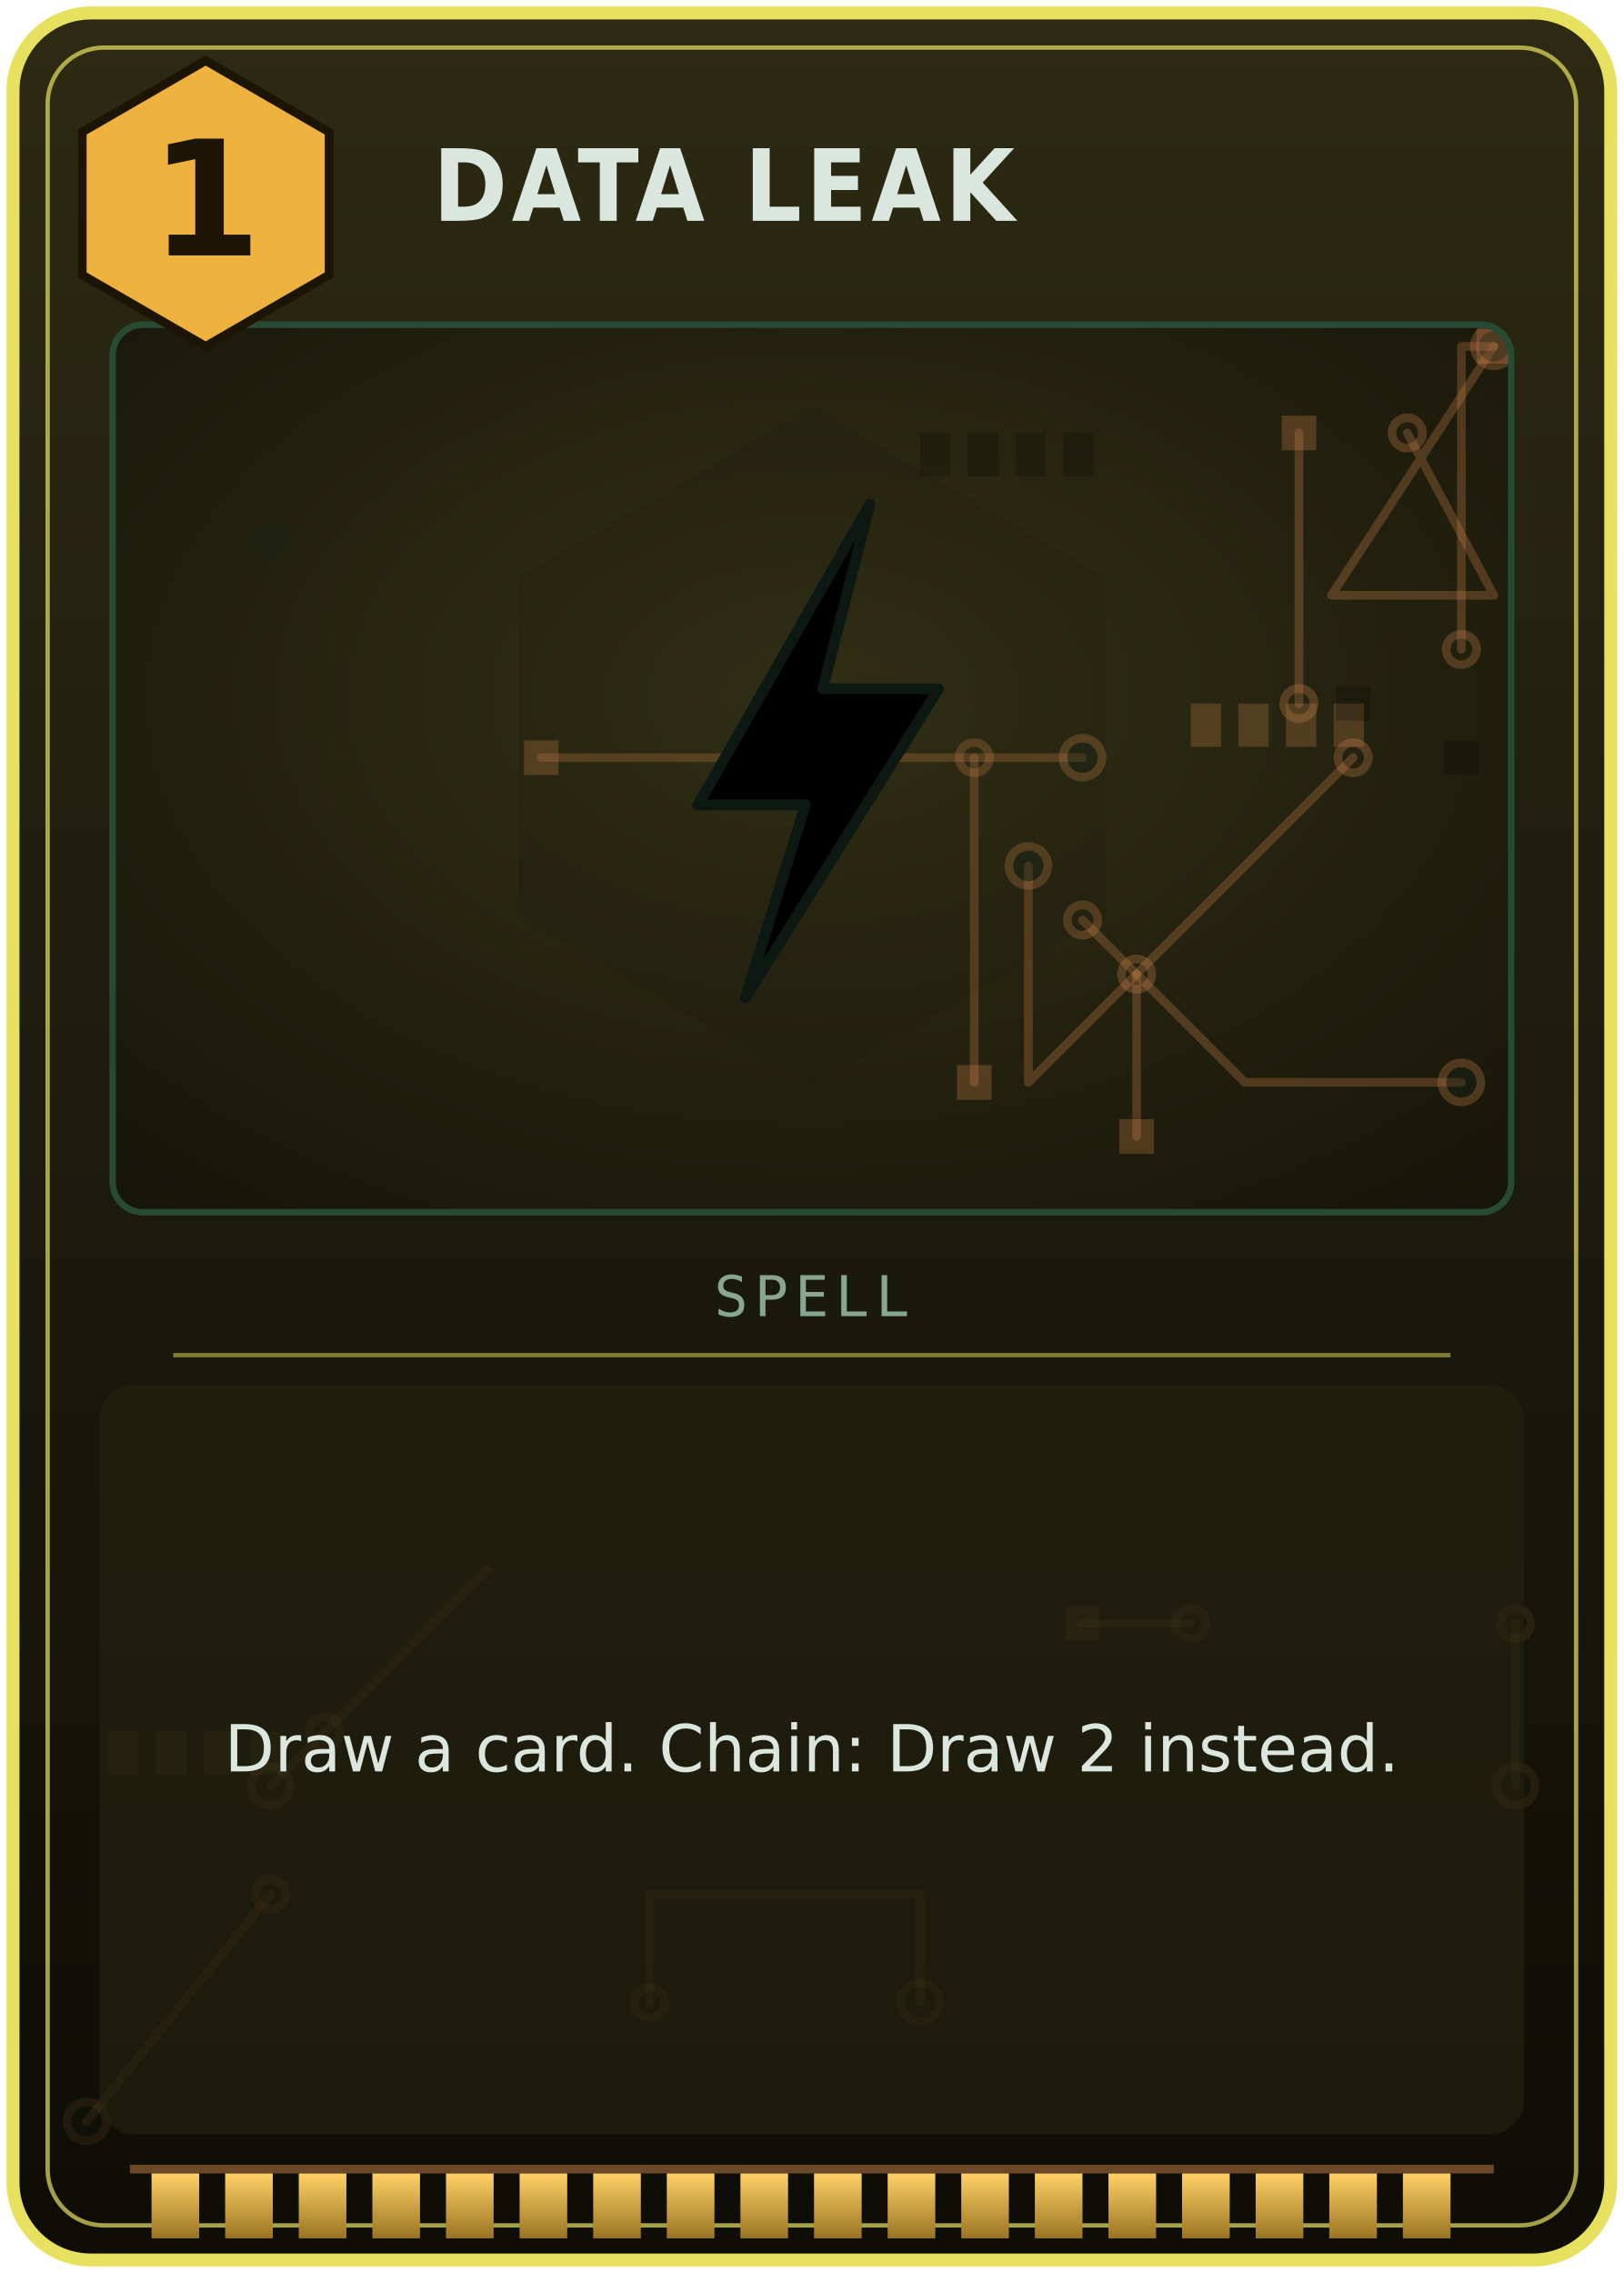
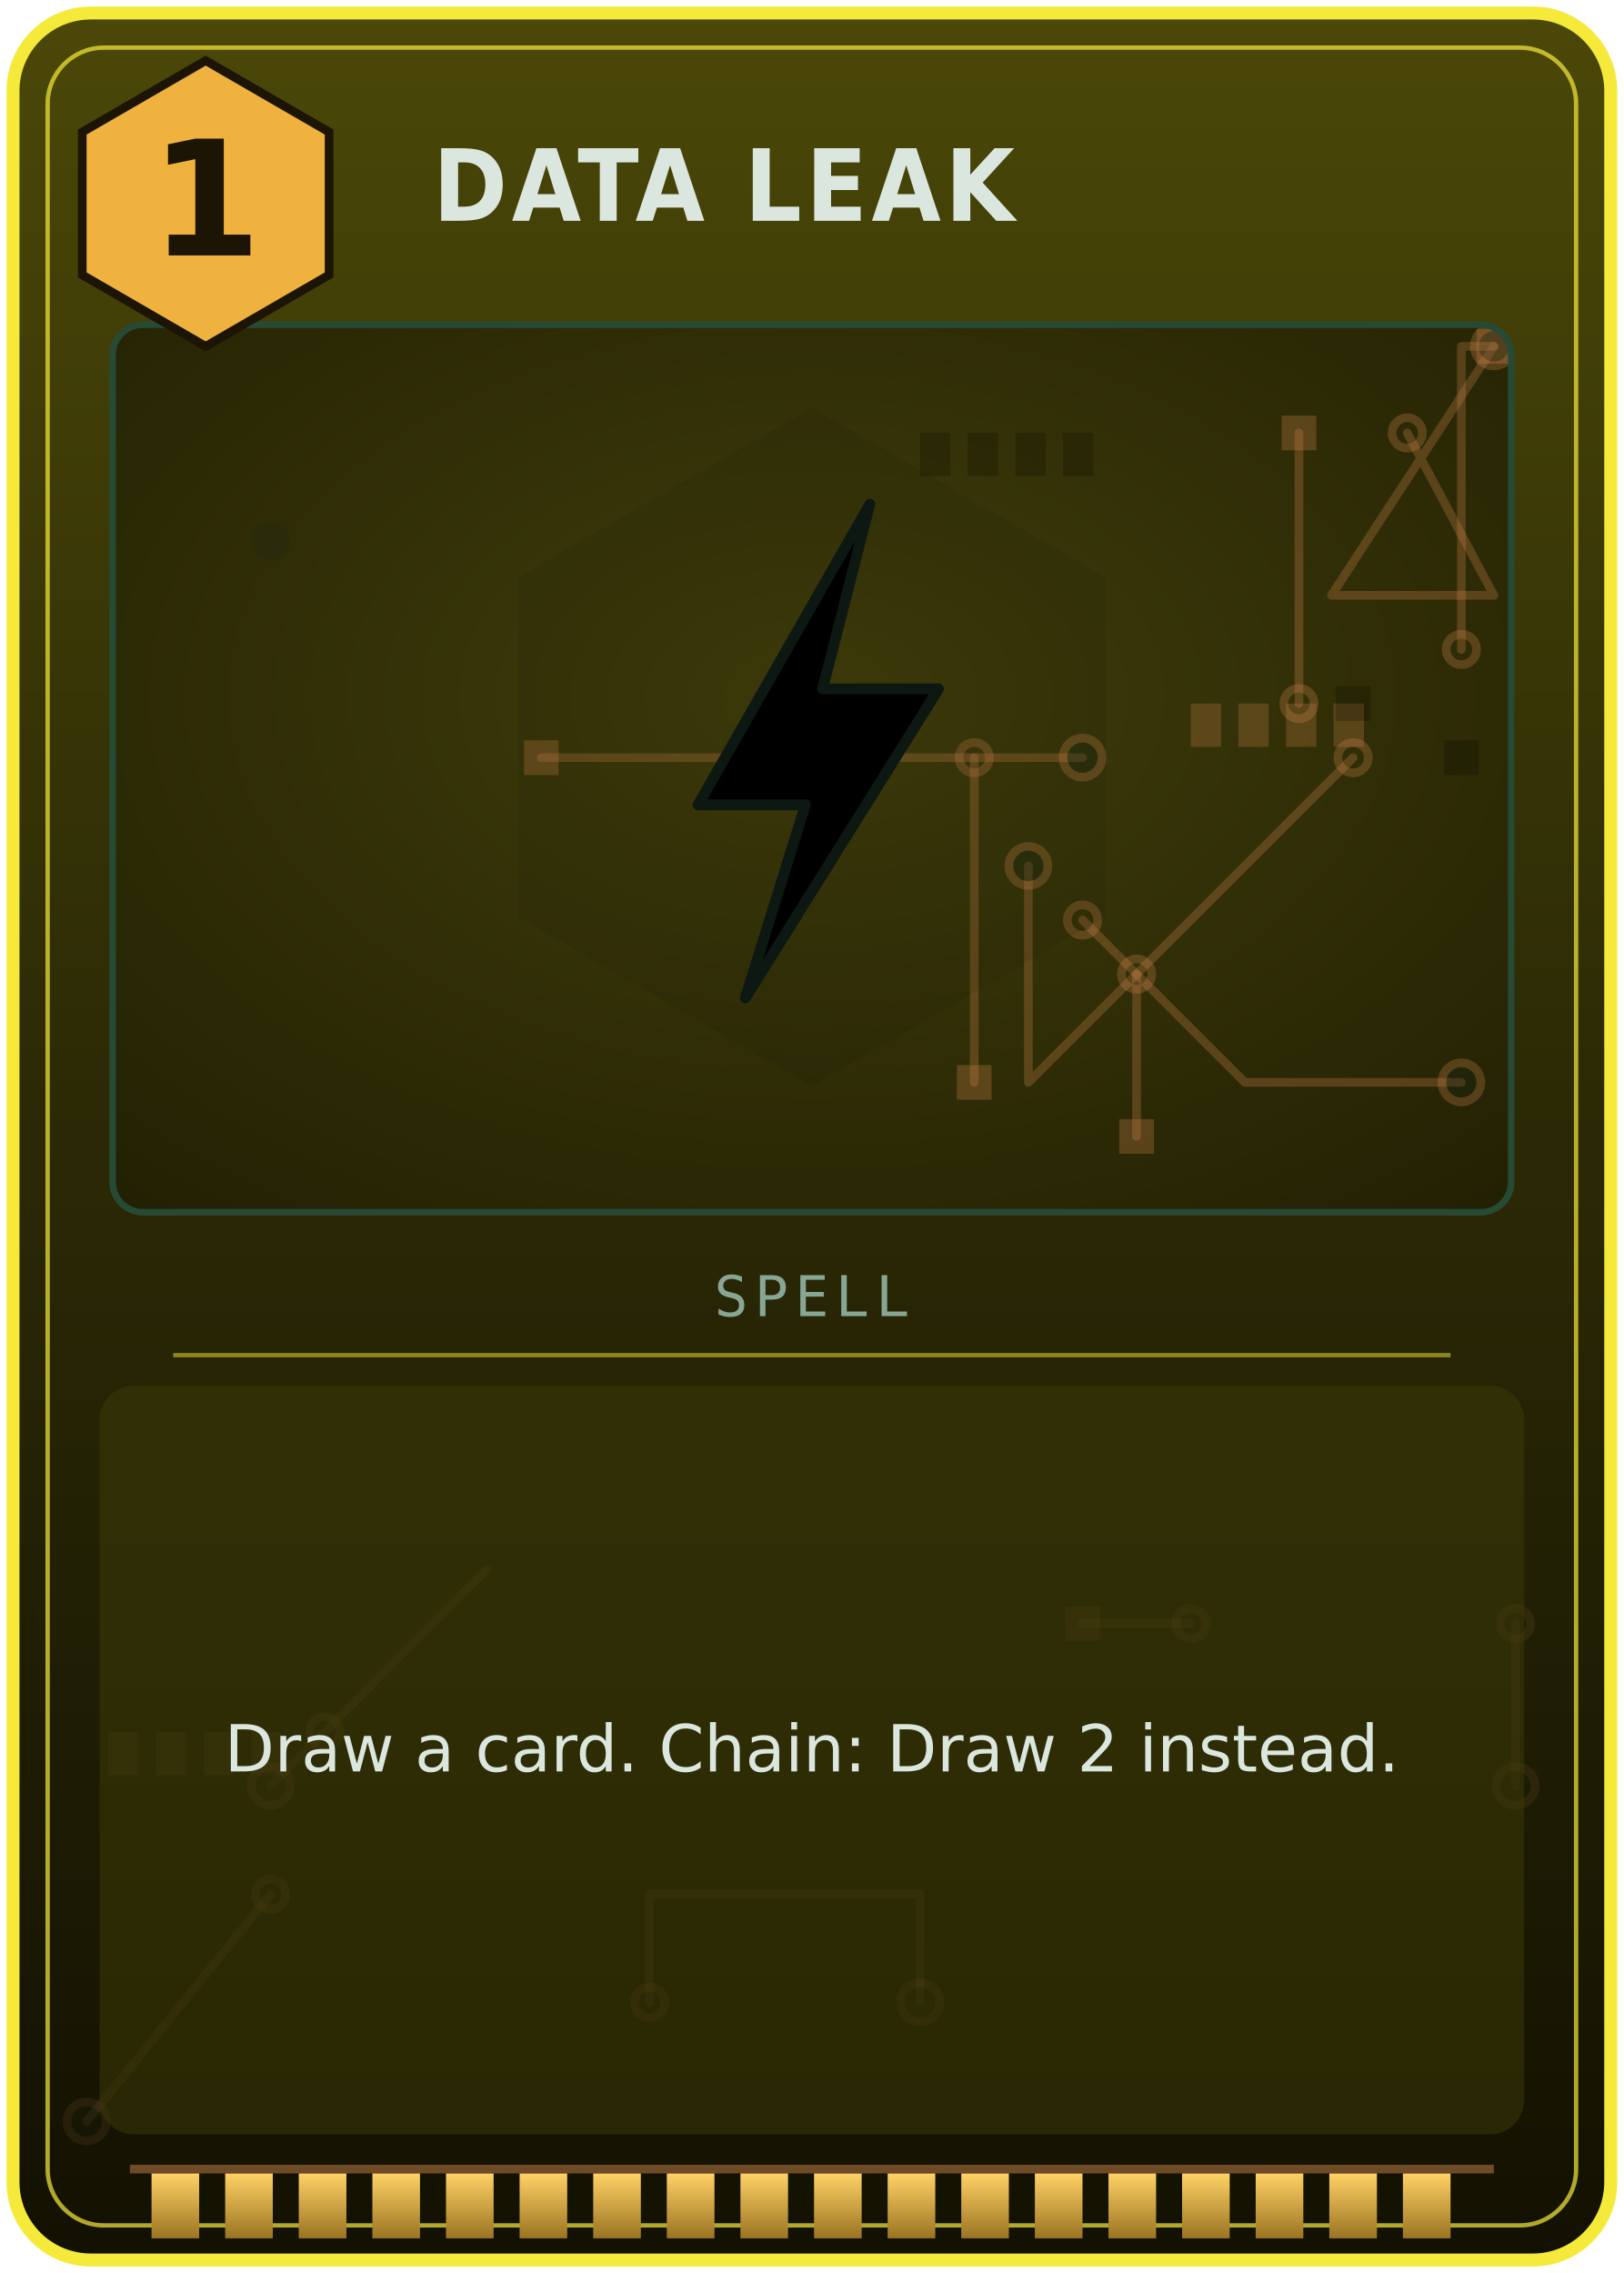
<svg xmlns="http://www.w3.org/2000/svg" width="750" height="1050" viewBox="0 0 750 1050">
  <defs>
    <linearGradient id="bggrad" x1="0" y1="0" x2="0" y2="1">
-       <stop offset="0" stop-color="#2c2a12" />
-       <stop offset="0.5" stop-color="#1c1b0e" />
-       <stop offset="1" stop-color="#0e0d06" />
+       <stop offset="0" stop-color="#4a4708" />
+       <stop offset="0.5" stop-color="#2b2905" />
+       <stop offset="1" stop-color="#131202" />
    </linearGradient>
    <radialGradient id="artgrad" cx="0.5" cy="0.42" r="0.75">
-       <stop offset="0" stop-color="#333115" />
-       <stop offset="1" stop-color="#161509" />
+       <stop offset="0" stop-color="#403d0b" />
+       <stop offset="1" stop-color="#232103" />
    </radialGradient>
    <linearGradient id="guldgrad" x1="0" y1="0" x2="0" y2="1">
      <stop offset="0" stop-color="#ffd166" />
      <stop offset="1" stop-color="#9a7422" />
    </linearGradient>
    <clipPath id="artclip">
      <rect x="52" y="150" width="646" height="410" rx="14" />
    </clipPath>
  </defs>
-   <rect x="6" y="6" width="738" height="1038" rx="36" fill="url(#bggrad)" stroke="#e8e05f" stroke-width="6" />
-   <rect x="22" y="22" width="706" height="1006" rx="26" fill="none" stroke="#e8e05f" stroke-width="2" opacity="0.7" />
+   <rect x="6" y="6" width="738" height="1038" rx="36" fill="url(#bggrad)" stroke="#f5ea3a" stroke-width="6" />
+   <rect x="22" y="22" width="706" height="1006" rx="26" fill="none" stroke="#f5ea3a" stroke-width="2" opacity="0.7" />
  <circle cx="125" cy="875" r="7" fill="none" stroke="#c9814a" stroke-width="4" opacity="0.1" />
  <path d="M 125 875 L 40 980" fill="none" stroke="#c9814a" stroke-width="4" stroke-linecap="round" stroke-linejoin="round" opacity="0.1" />
  <circle cx="40" cy="980" r="9" fill="#122419" stroke="#c9814a" stroke-width="4" opacity="0.1" />
  <circle cx="550" cy="750" r="7" fill="none" stroke="#c9814a" stroke-width="4" opacity="0.1" />
  <path d="M 550 750 L 500 750" fill="none" stroke="#c9814a" stroke-width="4" stroke-linecap="round" stroke-linejoin="round" opacity="0.1" />
  <rect x="492" y="742" width="16" height="16" fill="#c9814a" opacity="0.1" />
  <circle cx="700" cy="750" r="7" fill="none" stroke="#c9814a" stroke-width="4" opacity="0.1" />
  <path d="M 700 750 L 700 825" fill="none" stroke="#c9814a" stroke-width="4" stroke-linecap="round" stroke-linejoin="round" opacity="0.1" />
  <circle cx="700" cy="825" r="9" fill="#122419" stroke="#c9814a" stroke-width="4" opacity="0.1" />
  <circle cx="300" cy="925" r="7" fill="none" stroke="#c9814a" stroke-width="4" opacity="0.1" />
  <path d="M 300 925 L 300 875 L 425 875 L 425 925" fill="none" stroke="#c9814a" stroke-width="4" stroke-linecap="round" stroke-linejoin="round" opacity="0.1" />
  <circle cx="425" cy="925" r="9" fill="#122419" stroke="#c9814a" stroke-width="4" opacity="0.1" />
  <circle cx="150" cy="800" r="7" fill="none" stroke="#c9814a" stroke-width="4" opacity="0.1" />
  <path d="M 150 800 L 225 725 L 125 825" fill="none" stroke="#c9814a" stroke-width="4" stroke-linecap="round" stroke-linejoin="round" opacity="0.1" />
  <circle cx="125" cy="825" r="9" fill="#122419" stroke="#c9814a" stroke-width="4" opacity="0.1" />
  <rect x="50" y="800" width="14" height="20" fill="#c9814a" opacity="0.09" />
  <rect x="72" y="800" width="14" height="20" fill="#c9814a" opacity="0.09" />
  <rect x="94" y="800" width="14" height="20" fill="#c9814a" opacity="0.09" />
  <rect x="116" y="800" width="14" height="20" fill="#c9814a" opacity="0.09" />
  <g clip-path="url(#artclip)">
    <rect x="52" y="150" width="646" height="410" fill="url(#artgrad)" />
    <circle cx="525" cy="450" r="7" fill="none" stroke="#c9814a" stroke-width="4" opacity="0.3" />
    <path d="M 525 450 L 525 525" fill="none" stroke="#c9814a" stroke-width="4" stroke-linecap="round" stroke-linejoin="round" opacity="0.3" />
    <rect x="517" y="517" width="16" height="16" fill="#c9814a" opacity="0.3" />
    <circle cx="500" cy="425" r="7" fill="none" stroke="#c9814a" stroke-width="4" opacity="0.3" />
    <path d="M 500 425 L 575 500 L 675 500" fill="none" stroke="#c9814a" stroke-width="4" stroke-linecap="round" stroke-linejoin="round" opacity="0.3" />
    <circle cx="675" cy="500" r="9" fill="#122419" stroke="#c9814a" stroke-width="4" opacity="0.3" />
    <circle cx="400" cy="350" r="7" fill="none" stroke="#c9814a" stroke-width="4" opacity="0.3" />
    <path d="M 400 350 L 500 350" fill="none" stroke="#c9814a" stroke-width="4" stroke-linecap="round" stroke-linejoin="round" opacity="0.3" />
    <circle cx="500" cy="350" r="9" fill="#122419" stroke="#c9814a" stroke-width="4" opacity="0.3" />
    <circle cx="650" cy="200" r="7" fill="none" stroke="#c9814a" stroke-width="4" opacity="0.3" />
    <path d="M 650 200 L 690 275 L 615 275 L 690 160" fill="none" stroke="#c9814a" stroke-width="4" stroke-linecap="round" stroke-linejoin="round" opacity="0.3" />
    <circle cx="690" cy="160" r="9" fill="#122419" stroke="#c9814a" stroke-width="4" opacity="0.3" />
    <circle cx="400" cy="350" r="7" fill="none" stroke="#c9814a" stroke-width="4" opacity="0.3" />
    <path d="M 400 350 L 250 350" fill="none" stroke="#c9814a" stroke-width="4" stroke-linecap="round" stroke-linejoin="round" opacity="0.3" />
    <rect x="242" y="342" width="16" height="16" fill="#c9814a" opacity="0.3" />
    <circle cx="675" cy="300" r="7" fill="none" stroke="#c9814a" stroke-width="4" opacity="0.3" />
    <path d="M 675 300 L 675 160 L 690 160" fill="none" stroke="#c9814a" stroke-width="4" stroke-linecap="round" stroke-linejoin="round" opacity="0.3" />
    <rect x="682" y="152" width="16" height="16" fill="#c9814a" opacity="0.3" />
    <circle cx="600" cy="325" r="7" fill="none" stroke="#c9814a" stroke-width="4" opacity="0.3" />
    <path d="M 600 325 L 600 200" fill="none" stroke="#c9814a" stroke-width="4" stroke-linecap="round" stroke-linejoin="round" opacity="0.3" />
    <rect x="592" y="192" width="16" height="16" fill="#c9814a" opacity="0.3" />
    <circle cx="625" cy="350" r="7" fill="none" stroke="#c9814a" stroke-width="4" opacity="0.3" />
    <path d="M 625 350 L 475 500 L 475 400" fill="none" stroke="#c9814a" stroke-width="4" stroke-linecap="round" stroke-linejoin="round" opacity="0.3" />
    <circle cx="475" cy="400" r="9" fill="#122419" stroke="#c9814a" stroke-width="4" opacity="0.3" />
    <circle cx="450" cy="350" r="7" fill="none" stroke="#c9814a" stroke-width="4" opacity="0.3" />
    <path d="M 450 350 L 450 500" fill="none" stroke="#c9814a" stroke-width="4" stroke-linecap="round" stroke-linejoin="round" opacity="0.3" />
    <rect x="442" y="492" width="16" height="16" fill="#c9814a" opacity="0.3" />
    <rect x="550" y="325" width="14" height="20" fill="#c9814a" opacity="0.27" />
    <rect x="572" y="325" width="14" height="20" fill="#c9814a" opacity="0.27" />
    <rect x="594" y="325" width="14" height="20" fill="#c9814a" opacity="0.27" />
    <rect x="616" y="325" width="14" height="20" fill="#c9814a" opacity="0.27" />
    <circle cx="200" cy="325" r="7" fill="none" stroke="undefined" stroke-width="4" opacity="0.22" />
    <path d="M 200 325 L 125 250" fill="none" stroke="undefined" stroke-width="4" stroke-linecap="round" stroke-linejoin="round" opacity="0.22" />
    <circle cx="125" cy="250" r="9" fill="#122419" stroke="undefined" stroke-width="4" opacity="0.22" />
    <circle cx="550" cy="325" r="7" fill="none" stroke="undefined" stroke-width="4" opacity="0.22" />
    <path d="M 550 325 L 625 325" fill="none" stroke="undefined" stroke-width="4" stroke-linecap="round" stroke-linejoin="round" opacity="0.22" />
    <rect x="617" y="317" width="16" height="16" fill="undefined" opacity="0.22" />
    <circle cx="675" cy="225" r="7" fill="none" stroke="undefined" stroke-width="4" opacity="0.22" />
    <path d="M 675 225 L 675 350" fill="none" stroke="undefined" stroke-width="4" stroke-linecap="round" stroke-linejoin="round" opacity="0.22" />
    <rect x="667" y="342" width="16" height="16" fill="undefined" opacity="0.22" />
    <rect x="425" y="200" width="14" height="20" fill="undefined" opacity="0.198" />
    <rect x="447" y="200" width="14" height="20" fill="undefined" opacity="0.198" />
    <rect x="469" y="200" width="14" height="20" fill="undefined" opacity="0.198" />
    <rect x="491" y="200" width="14" height="20" fill="undefined" opacity="0.198" />
    <g transform="translate(375 345) scale(0.992) translate(-375 -345)">
      <polygon points="511.832,266 511.832,424 375,503 238.168,424 238.168,266 375,187" fill="none" stroke="undefined" stroke-width="10" stroke-linejoin="round" />
      <polygon points="511.832,266 511.832,424 375,503 238.168,424 238.168,266 375,187" fill="undefined" opacity="0.07" />
      <path d="M 402 232 L 322 372 L 372 372 L 344 462 L 434 318 L 380 318 Z" fill="undefined" stroke="#0c1811" stroke-width="5" stroke-linejoin="round" />
    </g>
  </g>
  <rect x="52" y="150" width="646" height="410" rx="14" fill="none" stroke="#274a35" stroke-width="3" />
  <text x="200" y="102" font-family="DejaVu Sans Condensed" font-weight="bold" font-size="46" letter-spacing="2" fill="#dbe7de">DATA LEAK</text>
  <polygon points="95,28 152,61 152,127 95,160 38,127 38,61" fill="#f0b23e" stroke="#1c1405" stroke-width="4" />
  <text x="95" y="118" text-anchor="middle" font-family="DejaVu Sans" font-weight="bold" font-size="74" fill="#1c1405">1</text>
  <text x="375" y="608" text-anchor="middle" font-family="DejaVu Sans Mono" font-size="26" letter-spacing="3" fill="#87a693">SPELL</text>
-   <line x1="80" y1="626" x2="670" y2="626" stroke="#e8e05f" stroke-width="2" opacity="0.5" />
-   <rect x="46" y="640" width="658" height="346" rx="16" fill="#26240f" opacity="0.55" />
+   <line x1="80" y1="626" x2="670" y2="626" stroke="#f5ea3a" stroke-width="2" opacity="0.5" />
+   <rect x="46" y="640" width="658" height="346" rx="16" fill="#3a3806" opacity="0.55" />
  <text x="375" y="818.3" text-anchor="middle" font-family="DejaVu Sans" font-size="30" fill="#dbe7de">Draw a card. Chain: Draw 2 instead.</text>
  <rect x="70" y="1004" width="22" height="30" fill="url(#guldgrad)" />
  <rect x="104" y="1004" width="22" height="30" fill="url(#guldgrad)" />
  <rect x="138" y="1004" width="22" height="30" fill="url(#guldgrad)" />
  <rect x="172" y="1004" width="22" height="30" fill="url(#guldgrad)" />
  <rect x="206" y="1004" width="22" height="30" fill="url(#guldgrad)" />
  <rect x="240" y="1004" width="22" height="30" fill="url(#guldgrad)" />
  <rect x="274" y="1004" width="22" height="30" fill="url(#guldgrad)" />
  <rect x="308" y="1004" width="22" height="30" fill="url(#guldgrad)" />
  <rect x="342" y="1004" width="22" height="30" fill="url(#guldgrad)" />
  <rect x="376" y="1004" width="22" height="30" fill="url(#guldgrad)" />
  <rect x="410" y="1004" width="22" height="30" fill="url(#guldgrad)" />
  <rect x="444" y="1004" width="22" height="30" fill="url(#guldgrad)" />
  <rect x="478" y="1004" width="22" height="30" fill="url(#guldgrad)" />
  <rect x="512" y="1004" width="22" height="30" fill="url(#guldgrad)" />
  <rect x="546" y="1004" width="22" height="30" fill="url(#guldgrad)" />
  <rect x="580" y="1004" width="22" height="30" fill="url(#guldgrad)" />
  <rect x="614" y="1004" width="22" height="30" fill="url(#guldgrad)" />
  <rect x="648" y="1004" width="22" height="30" fill="url(#guldgrad)" />
  <rect x="60" y="1000" width="630" height="4" fill="#c9814a" opacity="0.5" />
</svg>
